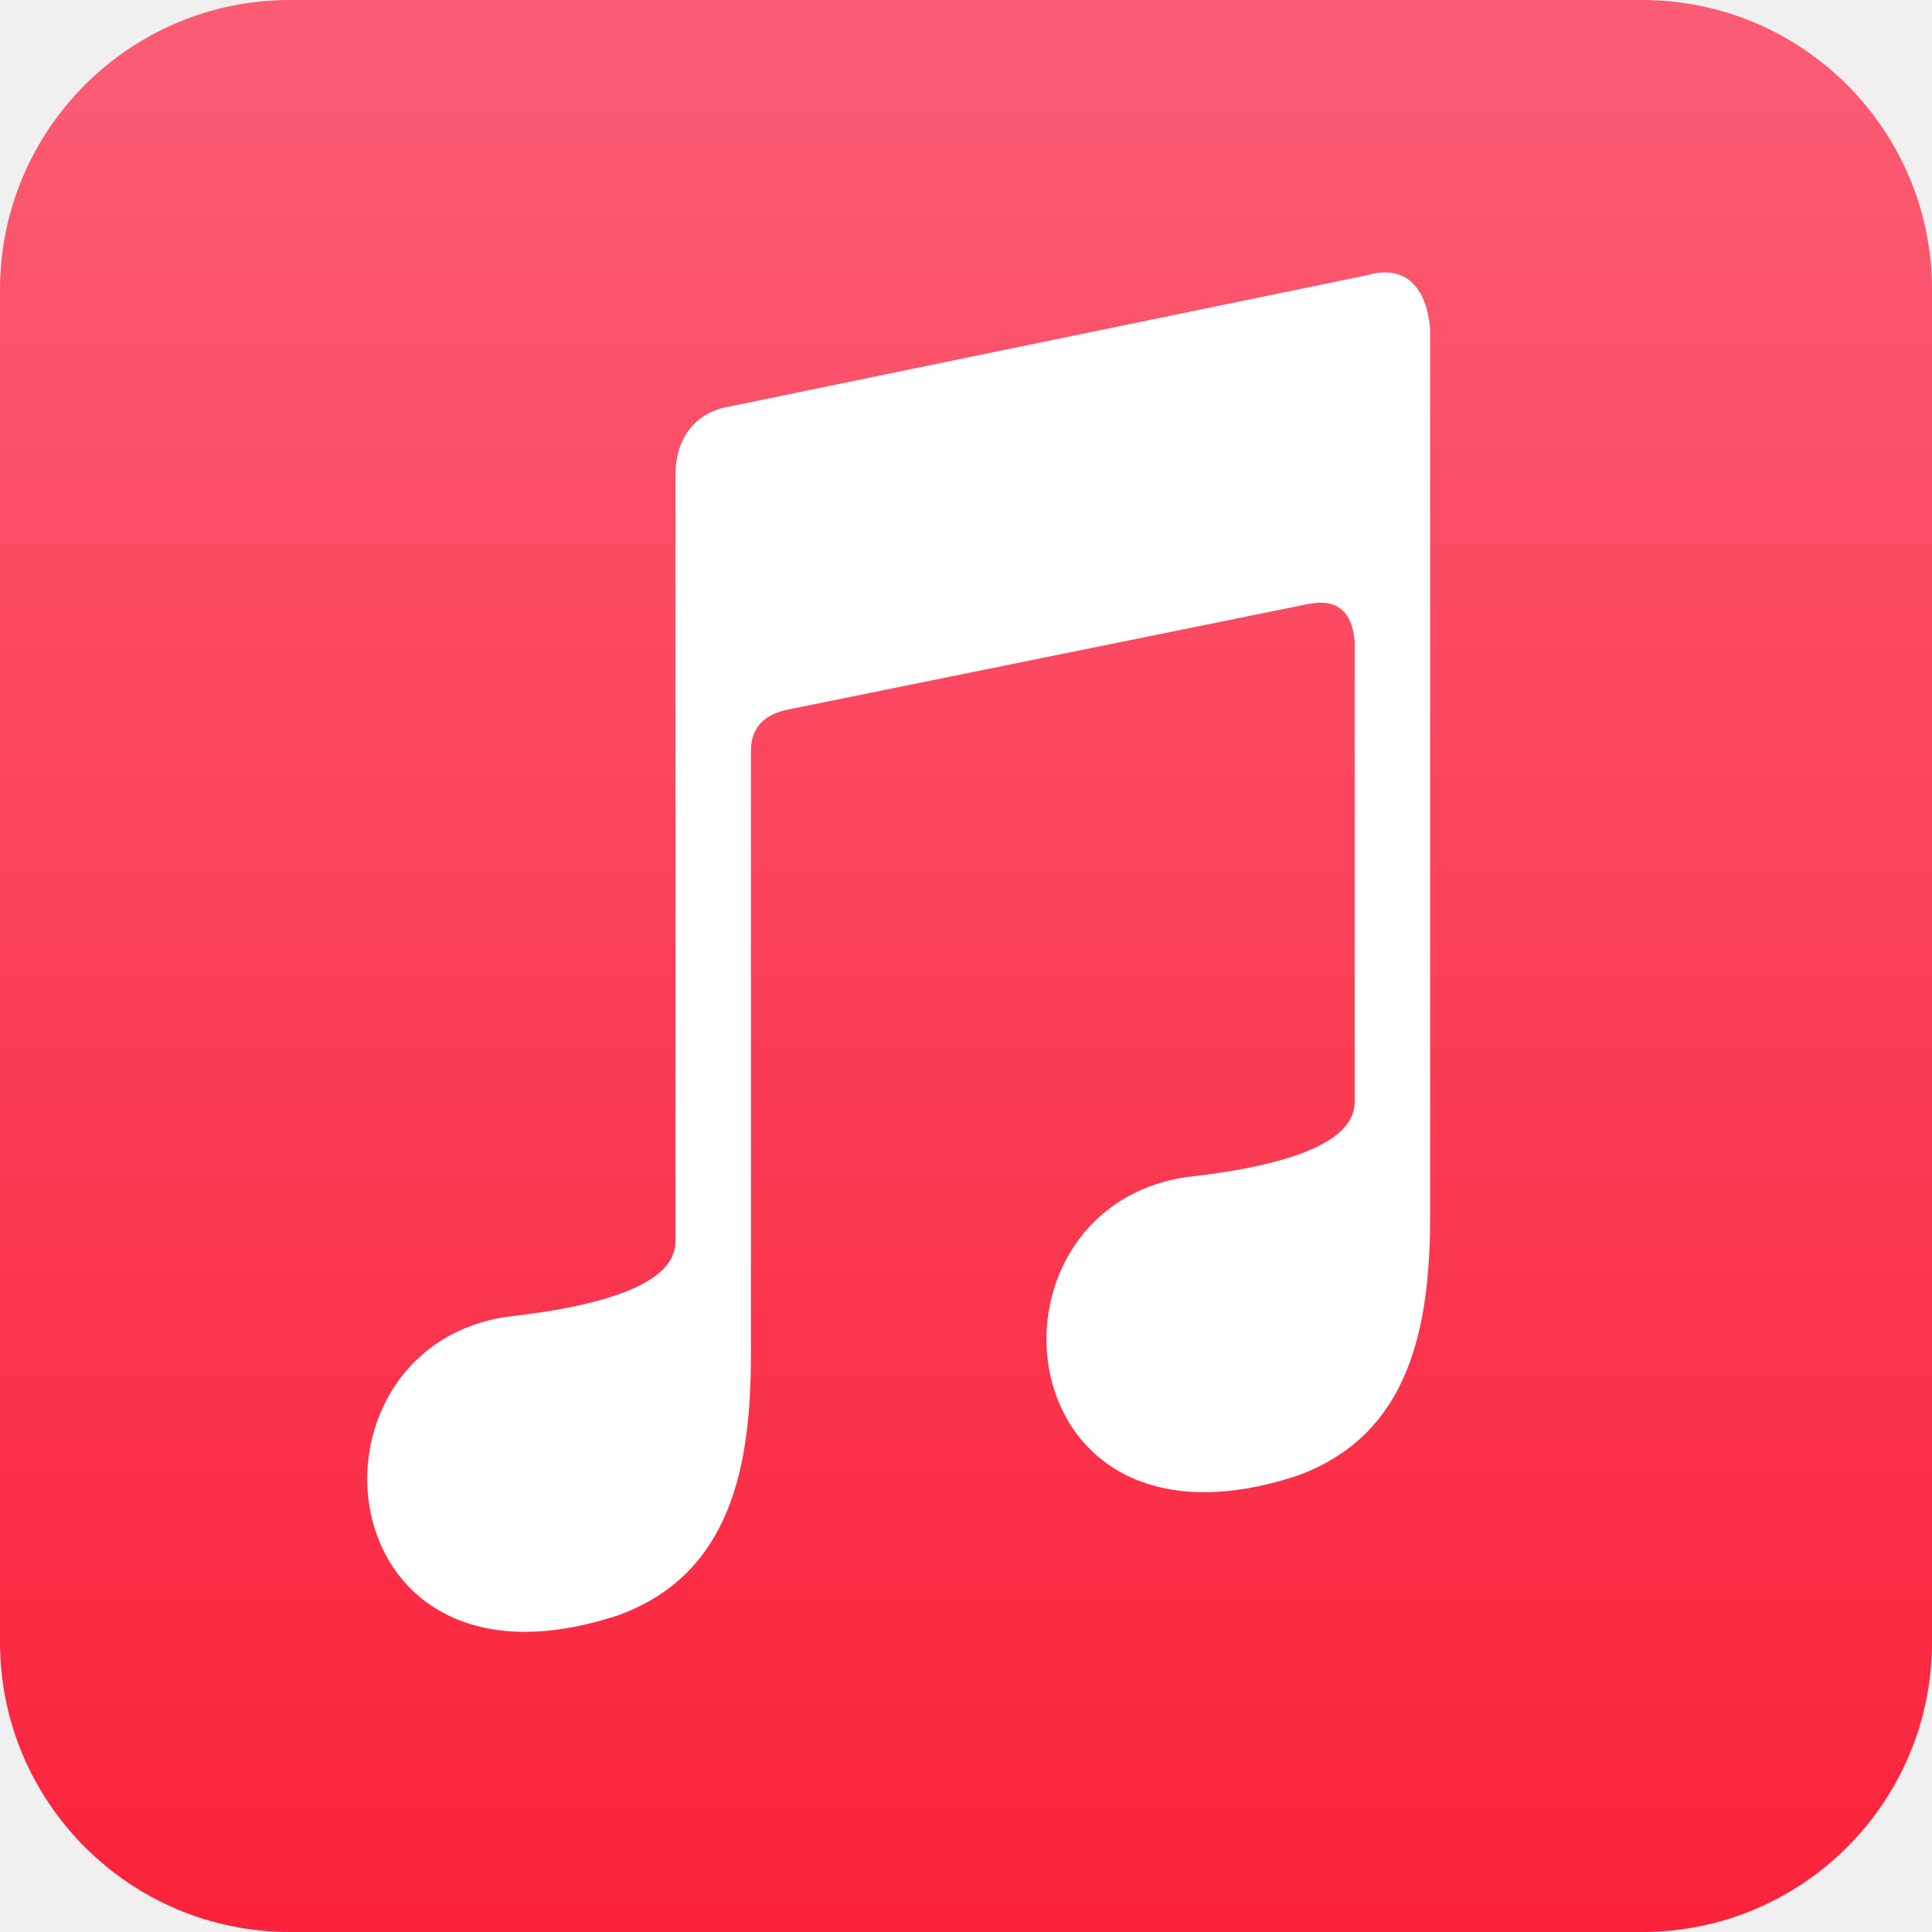
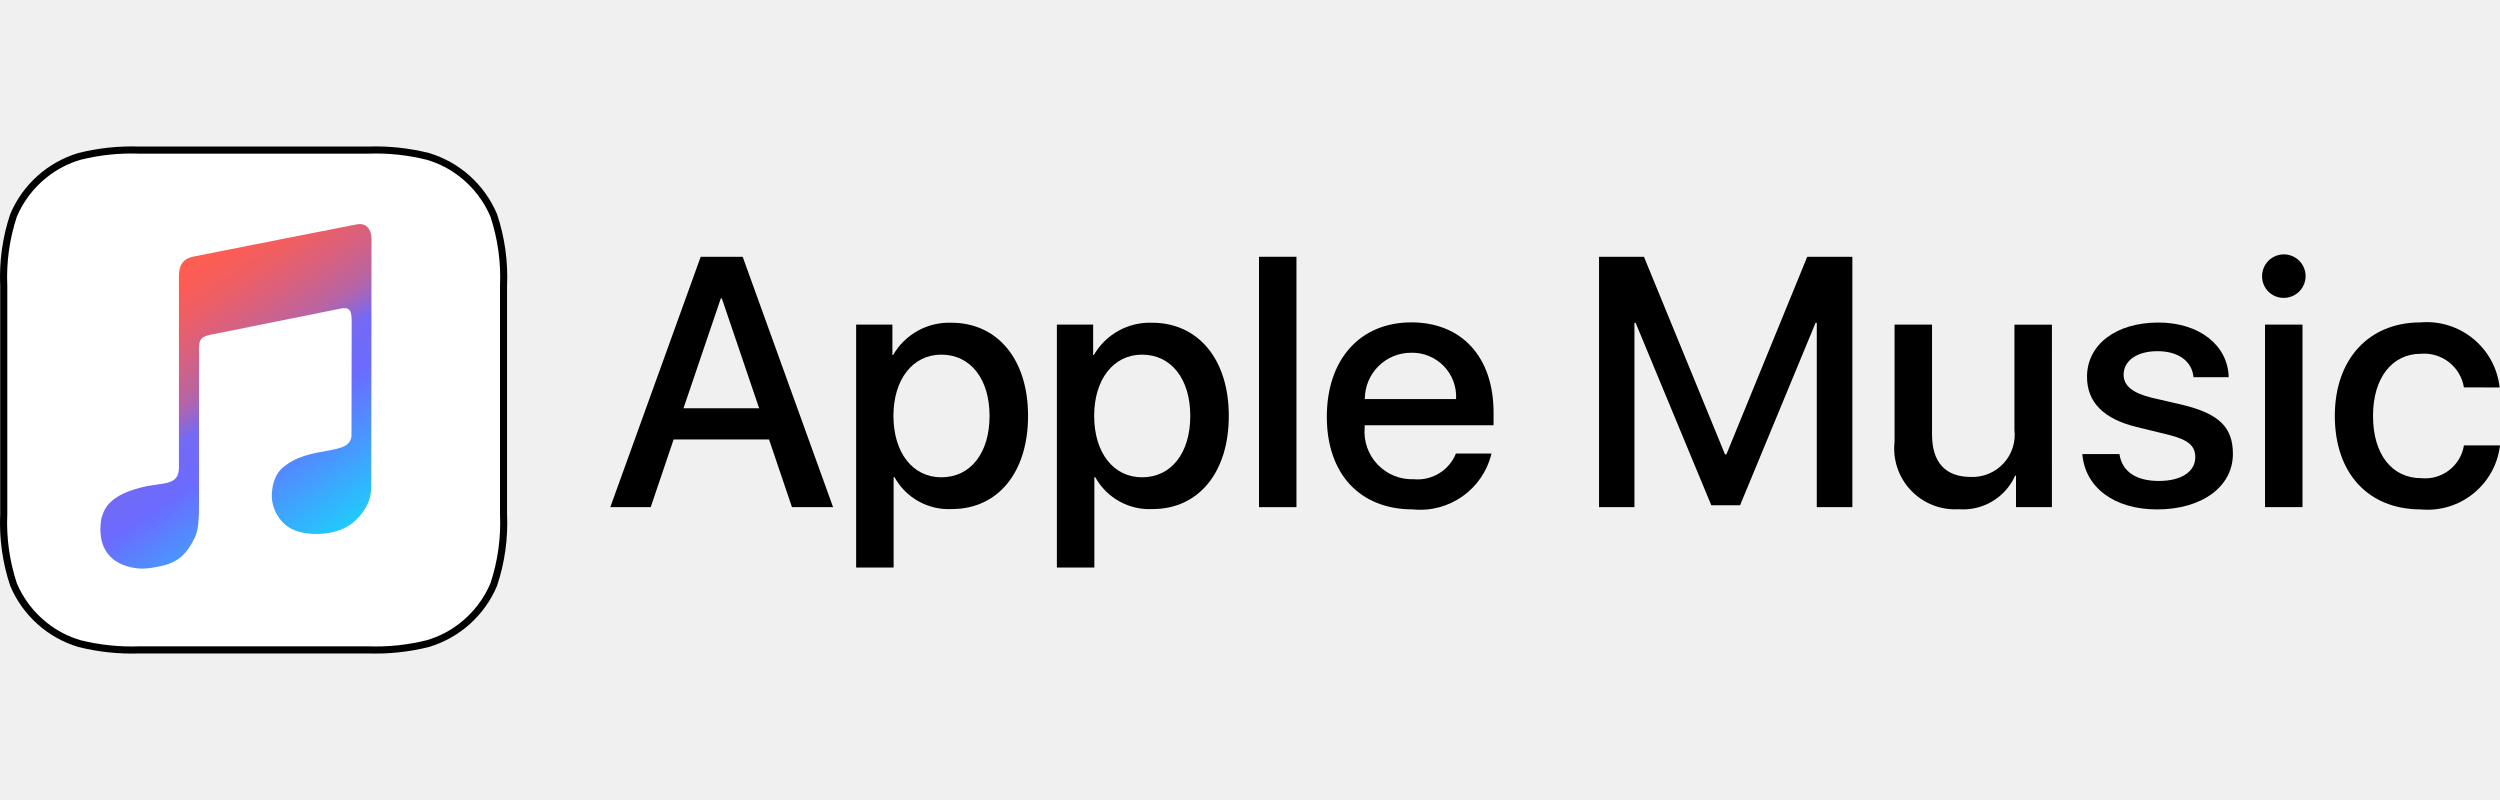
- <svg xmlns="http://www.w3.org/2000/svg" aria-label="Apple Music" role="img" viewBox="0 0 512 512">
-   <rect width="512" height="512" rx="15%" fill="url(#g)" />
-   <linearGradient id="g" x1=".5" y1=".99" x2=".5" y2=".02">
-     <stop offset="0" stop-color="#FA233B" />
-     <stop offset="1" stop-color="#FB5C74" />
-   </linearGradient>
-   <path fill="#ffffff" d="M199 359V199q0-9 10-11l138-28q11-2 12 10v122q0 15-45 20c-57 9-48 105 30 79 30-11 35-40 35-69V88s0-20-17-15l-170 35s-13 2-13 18v203q0 15-45 20c-57 9-48 105 30 79 30-11 35-40 35-69" />
+ <svg xmlns="http://www.w3.org/2000/svg" version="1.1" x="0px" y="0px" viewBox="0 0 125 40" enable-background="new 0 0 125 40" xml:space="preserve">
+   <g id="bg" display="none">
+     <rect display="inline" fill="#FFFFFF" width="125" height="40" />
+   </g>
+   <g id="icons">
+     <g>
+       <g id="Artboard-Copy-3_1_">
+         <g id="US-UK_Apple_Music_lockup_RGB_blk_1_">
+           <g id="Group-2_1_">
+             <path id="_Compound_Path__1_" d="M18.385,7.328H6.98C5.949,7.291,4.918,7.4,3.917,7.65C2.383,8.109,1.134,9.23,0.511,10.705       c-0.386,1.157-0.556,2.374-0.501,3.592v11.405c-0.055,1.218,0.115,2.436,0.501,3.592c0.622,1.475,1.871,2.596,3.405,3.055       c1.001,0.25,2.032,0.359,3.063,0.323h11.405c1.031,0.036,2.062-0.072,3.063-0.323c1.534-0.459,2.783-1.579,3.405-3.055       c0.386-1.157,0.556-2.374,0.501-3.592V14.297c0.055-1.218-0.115-2.436-0.501-3.592c-0.622-1.475-1.871-2.596-3.405-3.055       C20.447,7.4,19.416,7.291,18.385,7.328z" />
+             <path id="_Path__1_" fill="#FFFFFF" d="M18.385,7.683c0.997-0.038,1.994,0.066,2.962,0.308       c0.607,0.179,1.173,0.474,1.669,0.868c0.66,0.522,1.179,1.201,1.507,1.976c0.368,1.115,0.53,2.289,0.477,3.462v11.405       c0.053,1.173-0.108,2.347-0.477,3.462c-0.328,0.775-0.847,1.454-1.507,1.976c-0.495,0.394-1.062,0.689-1.669,0.868       c-0.968,0.242-1.965,0.346-2.962,0.308H6.98c-0.997,0.038-1.994-0.066-2.962-0.308c-0.607-0.179-1.173-0.474-1.669-0.868       c-0.66-0.522-1.179-1.201-1.507-1.976c-0.368-1.115-0.53-2.289-0.477-3.462V14.297c-0.053-1.173,0.108-2.347,0.477-3.462       C1.17,10.06,1.689,9.381,2.349,8.859C2.844,8.465,3.411,8.17,4.018,7.991C4.986,7.749,5.983,7.645,6.98,7.683L18.385,7.683" />
+             <g id="_Group_2_1_" transform="translate(5, 4)">
+               <g id="_Clip_Group__1_">
+                 <linearGradient id="SVGID_41_" gradientUnits="userSpaceOnUse" x1="11.758" y1="580.745" x2="3.042" y2="567.823" gradientTransform="matrix(1 0 0 1 0 -558)">
+                   <stop offset="0" style="stop-color:#22C9FD" />
+                   <stop offset="0.049" style="stop-color:#2ABEFD" />
+                   <stop offset="0.389" style="stop-color:#6B6BFF" />
+                   <stop offset="0.527" style="stop-color:#756AF3" />
+                   <stop offset="0.559" style="stop-color:#8D68D6" />
+                   <stop offset="0.606" style="stop-color:#AC65B2" />
+                   <stop offset="0.63" style="stop-color:#B864A4" />
+                   <stop offset="0.733" style="stop-color:#D56182" />
+                   <stop offset="0.838" style="stop-color:#EC5F67" />
+                   <stop offset="0.93" style="stop-color:#FA5D56" />
+                   <stop offset="1" style="stop-color:#FF5D50" />
+                 </linearGradient>
+                 <path fill="url(#SVGID_41_)" d="M13.576,7.919c-0.008-0.462-0.267-0.78-0.719-0.704c0,0-7.33,1.436-8.184,1.614         C4.119,8.945,3.934,9.292,3.946,9.874c-0.002,0.049,0,9.499,0,9.499c0,0.952-0.807,0.726-1.879,0.996         c-1.821,0.458-1.873,1.263-1.992,1.517c-0.186,1.015,0.051,2.138,1.427,2.468c0.565,0.135,0.918,0.073,1.479-0.035         c0.907-0.174,1.366-0.619,1.764-1.451c0.187-0.391,0.205-1.045,0.205-1.474c-0.001-2.702-0.001-5.271-0.001-7.973         c0-0.451,0.125-0.593,0.569-0.682c2.171-0.43,4.354-0.884,6.524-1.311c0.488-0.097,0.541,0.165,0.541,0.659         c0.001,2.023-0.008,5.332-0.008,5.651c0,1.14-2.135,0.438-3.503,1.702c-0.48,0.47-0.564,1.354-0.414,1.837         c0.231,0.736,0.708,1.191,1.436,1.348c0.465,0.101,1.996,0.269,2.9-0.832c0.611-0.745,0.567-1.197,0.567-1.877L13.576,7.919z         " />
+               </g>
+             </g>
+           </g>
+           <g id="_Group_4_1_" transform="translate(26, 5)">
+             <g id="_Group_6_1_">
+               <g id="_Group_7_1_">
+                 <path id="_Compound_Path_10_1_" d="M12.452,16.973H7.681l-1.145,3.383H4.515l4.52-12.517h2.099l4.52,12.517h-2.056         L12.452,16.973z M8.175,15.412h3.782l-1.865-5.491H10.04L8.175,15.412z" />
+                 <path id="_Compound_Path_11_1_" d="M25.403,15.794c0,2.837-1.518,4.659-3.808,4.659c-1.184,0.062-2.299-0.558-2.871-1.596         h-0.043v4.519h-1.874V11.231h1.813v1.519h0.035c0.597-1.033,1.714-1.653,2.906-1.614         C23.877,11.136,25.403,12.966,25.403,15.794z M23.478,15.794c0-1.847-0.954-3.062-2.412-3.062         c-1.431,0-2.394,1.24-2.394,3.062c0,1.839,0.963,3.071,2.394,3.071C22.523,18.865,23.478,17.659,23.478,15.794L23.478,15.794         z" />
+                 <path id="_Compound_Path_12_1_" d="M35.44,15.794c0,2.837-1.518,4.659-3.808,4.659c-1.184,0.062-2.299-0.558-2.871-1.596         h-0.043v4.519h-1.874V11.231h1.813v1.519h0.035c0.597-1.033,1.714-1.653,2.906-1.614         C33.913,11.136,35.44,12.966,35.44,15.794z M33.514,15.794c0-1.847-0.954-3.062-2.412-3.062c-1.431,0-2.394,1.24-2.394,3.062         c0,1.839,0.963,3.071,2.394,3.071C32.56,18.865,33.514,17.659,33.514,15.794L33.514,15.794z" />
+                 <polygon id="_Compound_Path_13_1_" points="36.95,7.839 38.823,7.839 38.823,20.357 36.95,20.357        " />
+                 <path id="_Compound_Path_14_1_" d="M48.574,17.677c-0.426,1.784-2.105,2.977-3.93,2.793c-2.654,0-4.303-1.779-4.303-4.632         c0-2.863,1.657-4.719,4.225-4.719c2.524,0,4.112,1.735,4.112,4.502v0.642h-6.445v0.113c-0.06,0.679,0.174,1.352,0.644,1.847         s1.129,0.764,1.811,0.738c0.909,0.085,1.766-0.437,2.108-1.284H48.574z M42.241,14.953h4.563         c0.034-0.611-0.188-1.208-0.613-1.647c-0.425-0.44-1.014-0.682-1.625-0.669c-0.616-0.004-1.209,0.239-1.645,0.674         C42.484,13.745,42.24,14.336,42.241,14.953z" />
+                 <polygon id="_Compound_Path_15_1_" points="64.839,20.357 64.839,11.144 64.778,11.144 61.004,20.262 59.564,20.262          55.782,11.144 55.722,11.144 55.722,20.357 53.952,20.357 53.952,7.839 56.198,7.839 60.25,17.719 60.32,17.719          64.362,7.839 66.618,7.839 66.618,20.357        " />
+                 <path id="_Compound_Path_16_1_" d="M76.595,20.357H74.8v-1.57h-0.044c-0.494,1.1-1.626,1.77-2.828,1.674         c-0.895,0.052-1.767-0.293-2.384-0.944s-0.916-1.54-0.816-2.43v-5.856h1.874v5.492c0,1.388,0.659,2.125,1.951,2.125         c0.615,0.02,1.209-0.229,1.626-0.682c0.417-0.453,0.615-1.066,0.543-1.677v-5.257h1.874L76.595,20.357z" />
+                 <path id="_Compound_Path_17_1_" d="M81.923,11.127c2.021,0,3.47,1.12,3.513,2.733h-1.76         c-0.079-0.807-0.763-1.301-1.804-1.301c-1.016,0-1.692,0.468-1.692,1.18c0,0.546,0.451,0.91,1.397,1.145l1.535,0.355         c1.839,0.443,2.533,1.12,2.533,2.456c0,1.648-1.561,2.776-3.79,2.776c-2.151,0-3.601-1.102-3.739-2.768h1.856         c0.131,0.877,0.833,1.345,1.97,1.345c1.118,0,1.822-0.46,1.822-1.189c0-0.563-0.347-0.867-1.301-1.11l-1.631-0.399         c-1.648-0.399-2.481-1.24-2.481-2.506C78.349,12.229,79.797,11.127,81.923,11.127z" />
+                 <path id="_Compound_Path_18_1_" d="M87.104,8.828c-0.009-0.443,0.251-0.847,0.658-1.022c0.407-0.175,0.879-0.087,1.194,0.224         c0.316,0.311,0.412,0.781,0.243,1.191C89.03,9.63,88.63,9.897,88.188,9.895C87.594,9.899,87.11,9.422,87.104,8.828z          M87.251,11.231h1.874v9.126h-1.874V11.231z" />
+                 <path id="_Compound_Path_19_1_" d="M97.196,14.371c-0.17-1.035-1.106-1.767-2.151-1.683c-1.44,0-2.394,1.206-2.394,3.106         c0,1.943,0.962,3.115,2.412,3.115c1.033,0.103,1.968-0.616,2.134-1.64H99c-0.233,1.963-1.988,3.382-3.956,3.202         c-2.602,0-4.303-1.779-4.303-4.676c0-2.836,1.7-4.675,4.285-4.675c1.982-0.168,3.737,1.275,3.956,3.252L97.196,14.371z" />
+               </g>
+             </g>
+           </g>
+         </g>
+       </g>
+     </g>
+   </g>
</svg>
